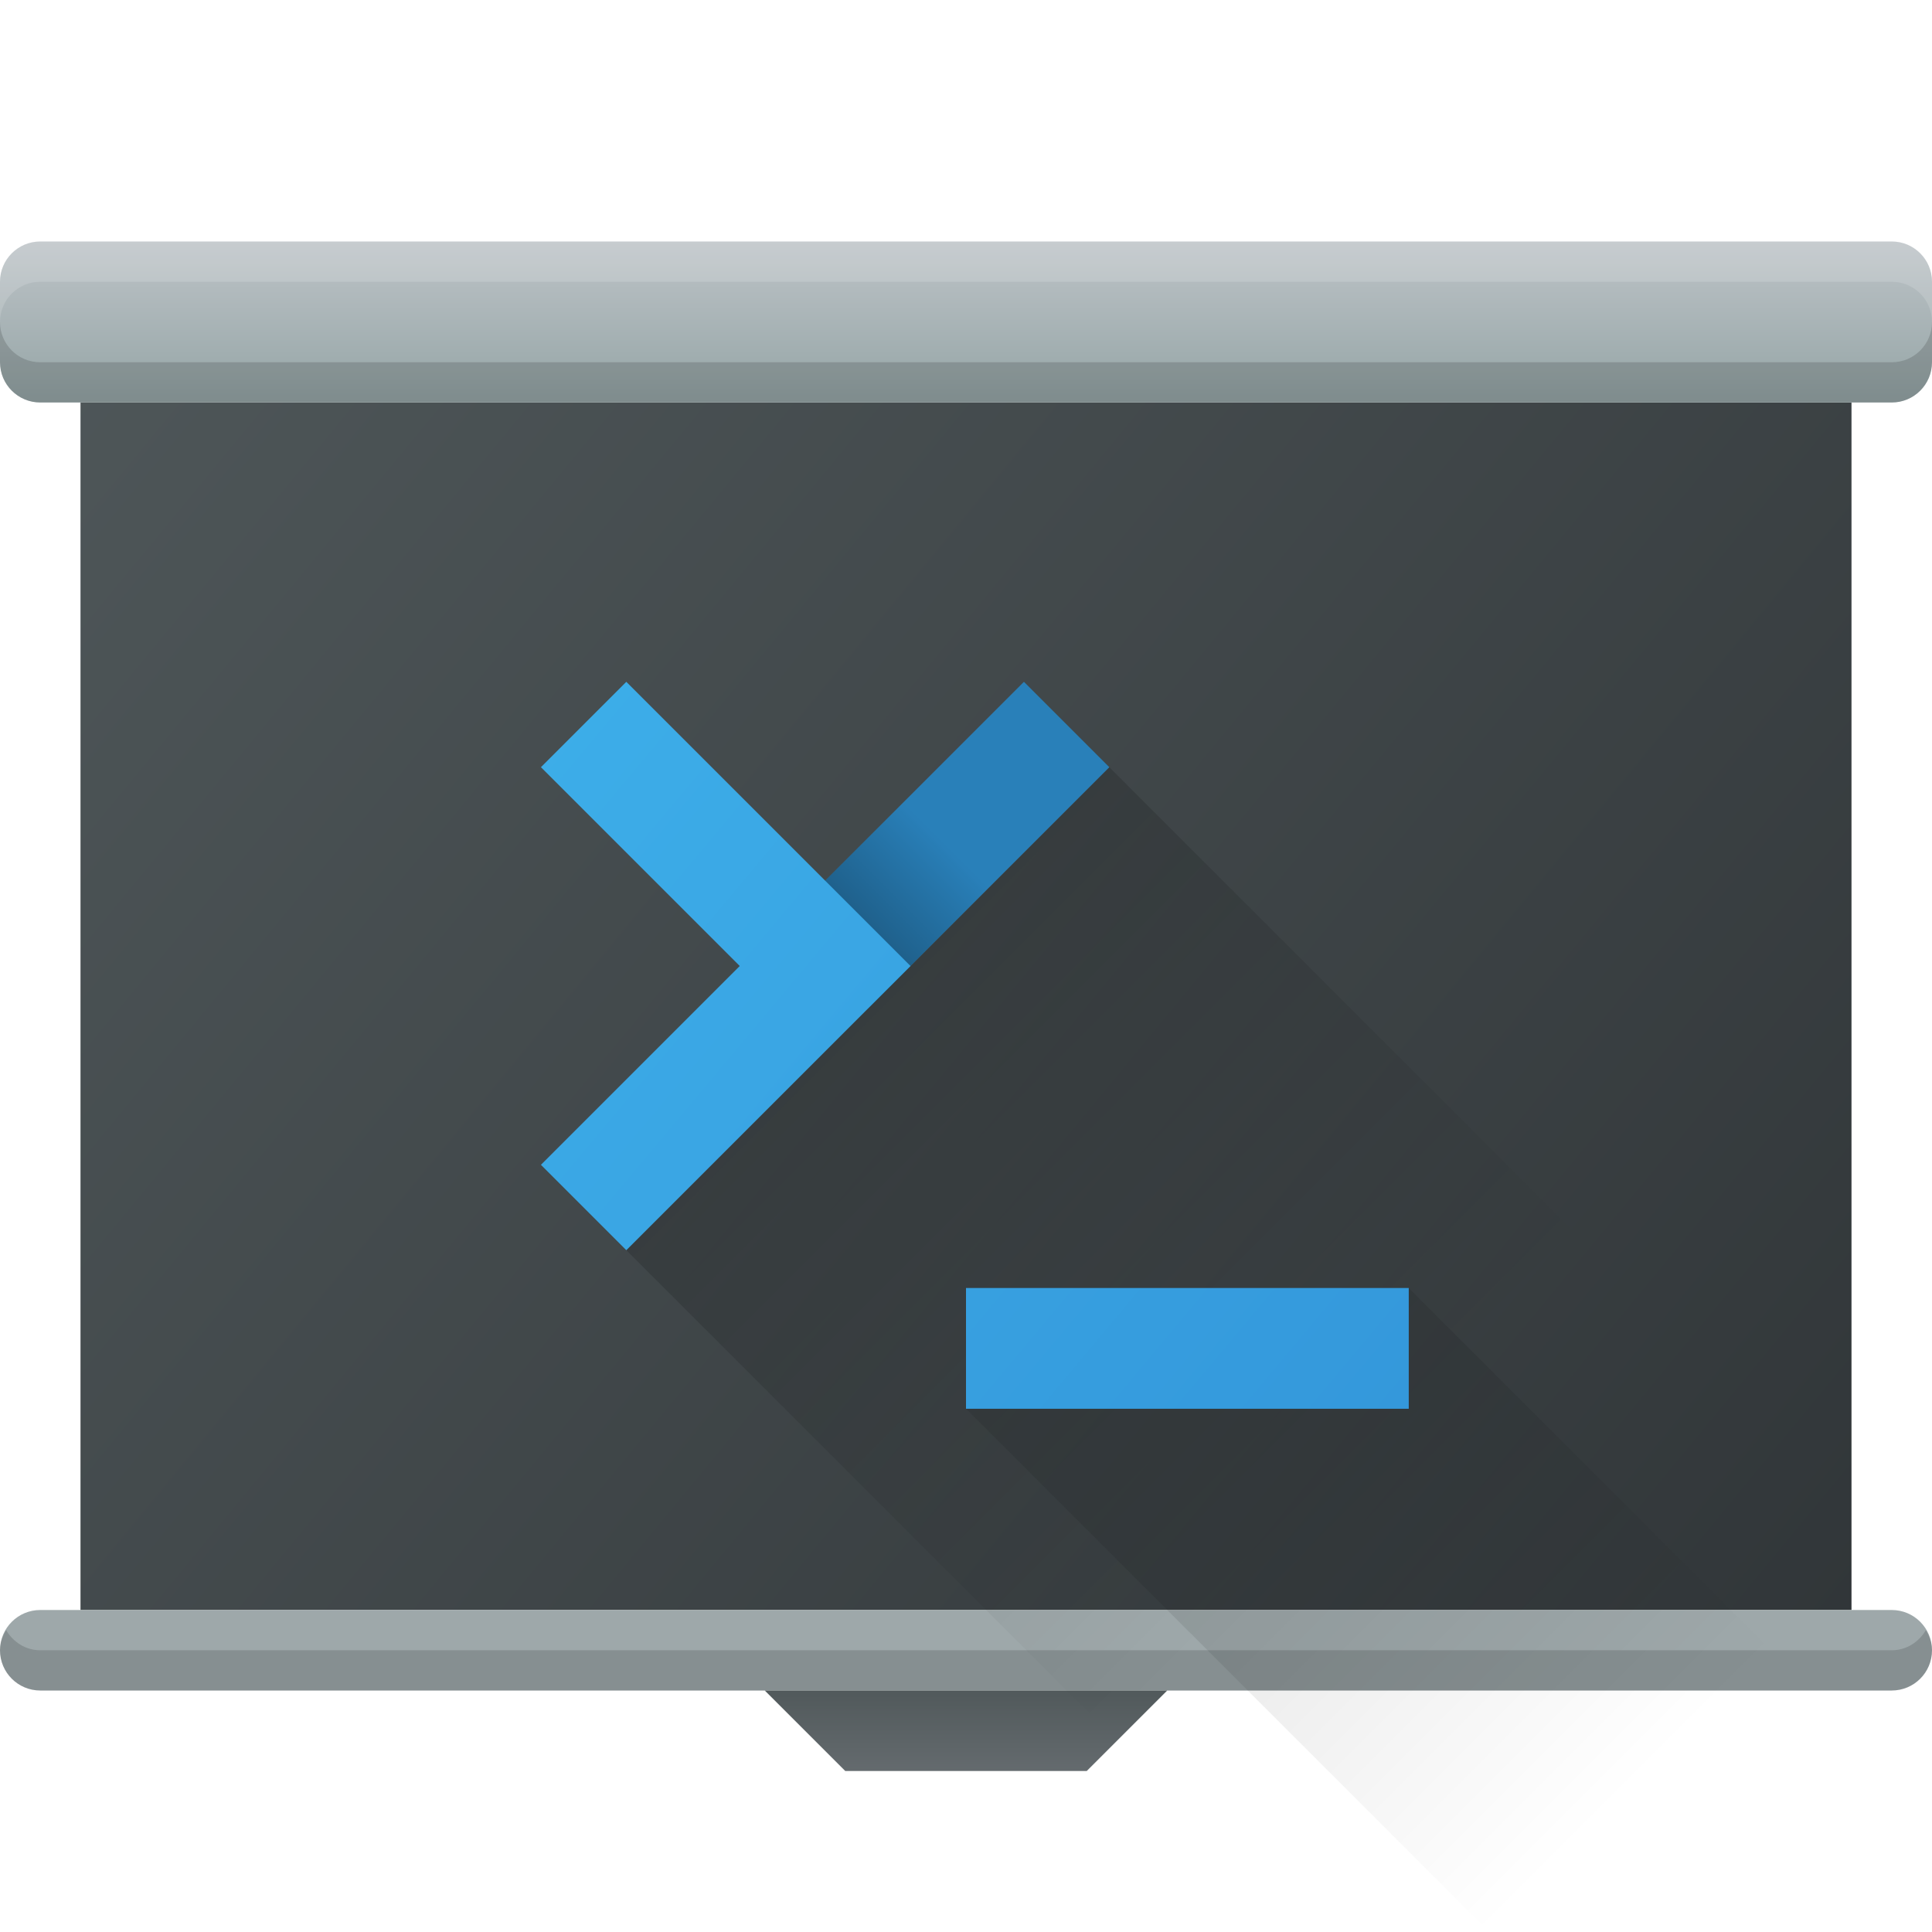
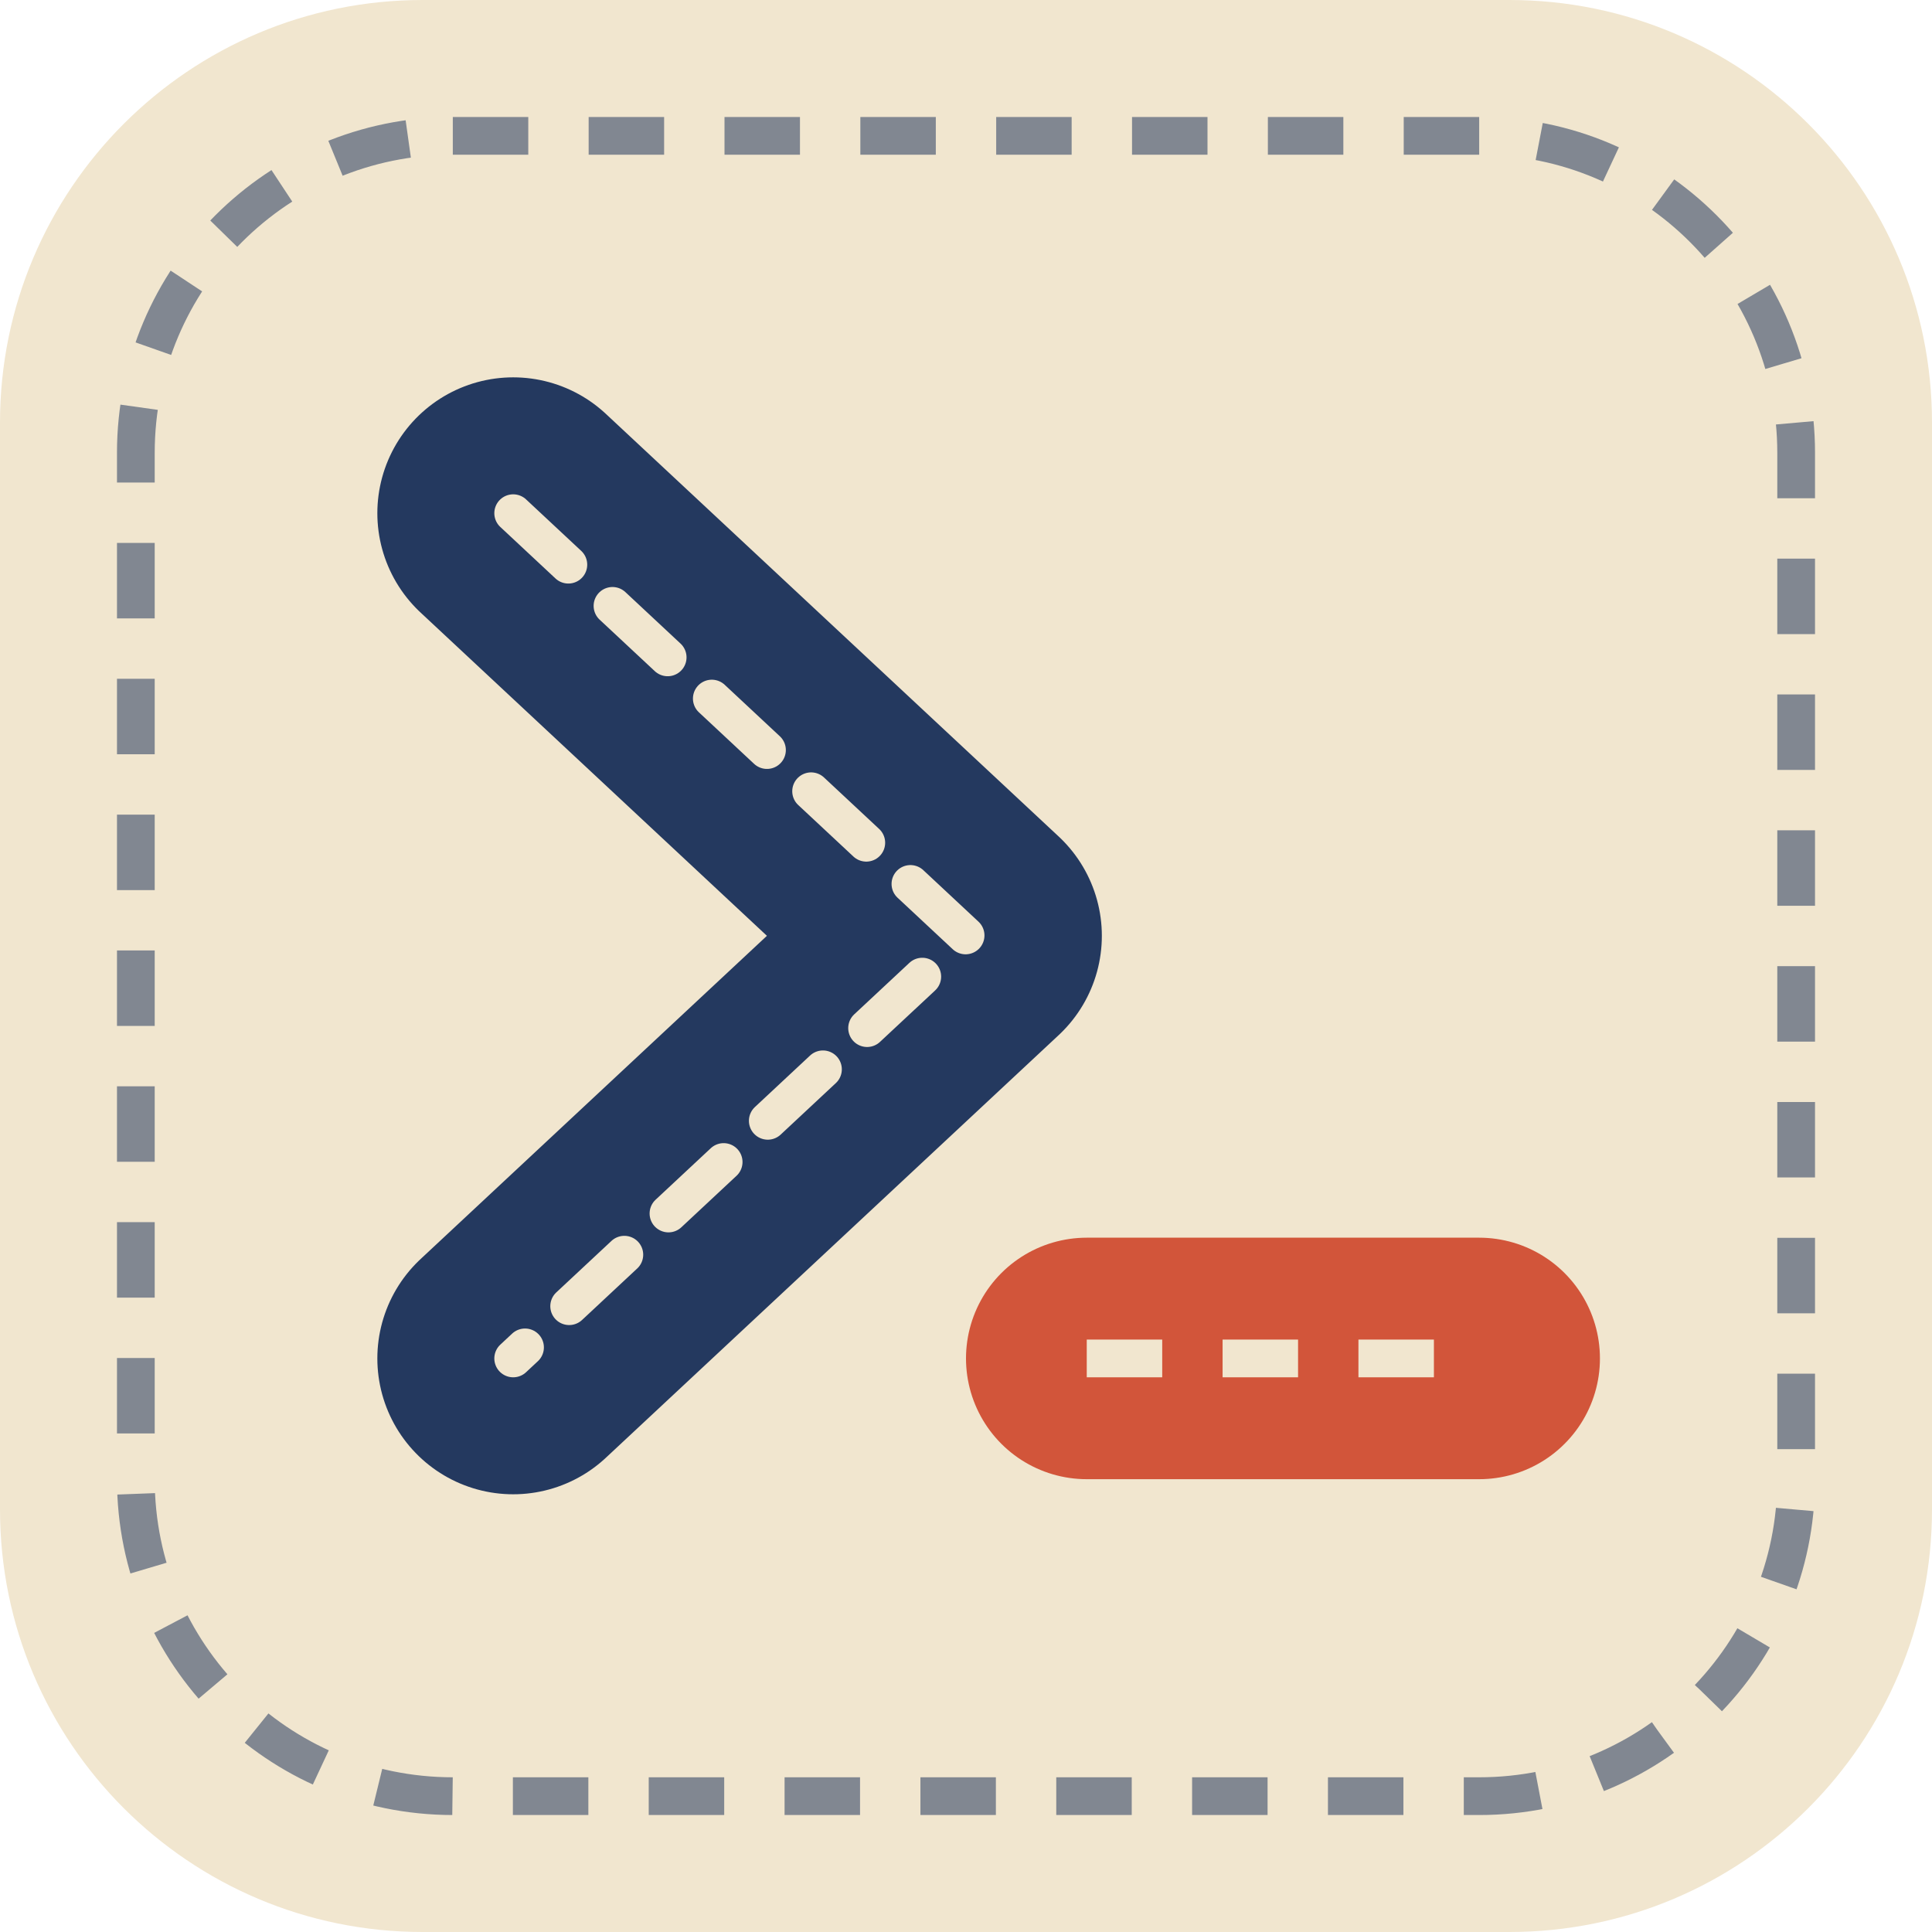
- <svg xmlns="http://www.w3.org/2000/svg" xmlns:xlink="http://www.w3.org/1999/xlink" version="1.1" viewBox="0 0 48 48">
-   <defs>
-     <linearGradient id="window-shadow">
-       <stop stop-opacity=".149" offset="0" />
-     </linearGradient>
-     <linearGradient id="linearGradient6580" x1="65.818" x2="-17.818" y1="1150.829" y2="1067.629" gradientTransform="matrix(.9565217 0 0 1.153846 1.04348 -1253.879)" gradientUnits="userSpaceOnUse">
-       <stop stop-color="#1e2124" offset="0" />
-       <stop stop-color="#606a6c" offset="1" />
-     </linearGradient>
-     <linearGradient id="linearGradient6572" x1="-56" x2="-56" y1="1124.862" y2="1118.862" gradientTransform="matrix(1 0 0 .6666609 80 -706.902)" gradientUnits="userSpaceOnUse" xlink:href="#window-shadow" />
-     <linearGradient id="linearGradient6568" x1="27" x2="27" y1="50" y2="54" gradientTransform="translate(-3,-8)" gradientUnits="userSpaceOnUse">
-       <stop stop-color="#51595b" offset="0" />
-       <stop stop-color="#777c81" offset="1" />
-     </linearGradient>
-     <linearGradient id="shadow">
-       <stop offset="0" />
-       <stop stop-opacity="0" offset="1" />
-     </linearGradient>
-     <linearGradient id="linearGradient14245" x1="111.561" x2="123.561" y1="45.061" y2="57.061" gradientTransform="translate(-96,-14)" gradientUnits="userSpaceOnUse" xlink:href="#shadow" />
-     <linearGradient id="linearGradient14247" x1="125.439" x2="133.561" y1="35" y2="35" gradientTransform="translate(-106,-14)" gradientUnits="userSpaceOnUse">
-       <stop stop-color="#2980b9" offset="0" />
-     </linearGradient>
-     <linearGradient id="linearGradient14249" x1="115.5" x2="119.5" y1="39" y2="35" gradientTransform="translate(-96,-14)" gradientUnits="userSpaceOnUse" xlink:href="#shadow" />
-     <linearGradient id="linearGradient14251" x1="111.561" x2="124.561" y1="45.061" y2="58.061" gradientTransform="translate(-87.56055,-10.06055)" gradientUnits="userSpaceOnUse" xlink:href="#shadow" />
-     <linearGradient id="linearGradient14253" x1="131" x2="109.439" y1="49" y2="30.939" gradientTransform="translate(-96,-14)" gradientUnits="userSpaceOnUse">
-       <stop stop-color="#3498db" offset="0" />
-       <stop stop-color="#3daee9" offset="1" />
-     </linearGradient>
-     <linearGradient id="linearGradient17639" x1="-36" x2="-36" y1="1115.362" y2="1108.362" gradientTransform="matrix(1 0 0 .5714261 60 -627.3471)" gradientUnits="userSpaceOnUse">
-       <stop stop-color="#95a5a6" offset="0" />
-       <stop stop-color="#bdc3c7" offset="1" />
-     </linearGradient>
-     <linearGradient id="linearGradient17619" x1="96" x2="144" y1="21" y2="21" gradientTransform="translate(-96,-13.99997)" gradientUnits="userSpaceOnUse">
-       <stop stop-color="#fff" stop-opacity=".149" offset="0" />
-     </linearGradient>
-     <linearGradient id="linearGradient20241" x1="-60" x2="-12" y1="1114.362" y2="1114.362" gradientTransform="translate(60,-1105.362)" gradientUnits="userSpaceOnUse" xlink:href="#window-shadow" />
-   </defs>
-   <g>
-     <rect x="2" y="10" width="44" height="30" fill="url(#linearGradient6580)" style="paint-order:markers stroke fill" />
-     <rect y="40" width="48" height="2" rx="1" ry="1" fill="#9ea8aa" style="paint-order:markers stroke fill" />
-     <path d="m0.152 40.5c-0.088 0.149-0.152 0.314-0.152 0.5 0 0.554 0.446 1 1 1h46c0.554 0 1-0.446 1-1 0-0.186-0.064-0.351-0.152-0.5-0.174 0.294-0.48 0.5-0.848 0.5h-46c-0.368 0-0.674-0.206-0.848-0.5z" fill="url(#linearGradient6572)" style="paint-order:markers stroke fill" />
-     <path d="m19 42h10l-2 2h-6z" fill="url(#linearGradient6568)" fill-rule="evenodd" style="paint-order:markers stroke fill" />
-     <path d="m 27.561,19.061 -12,12 12,12 2.25,-2.25 L 24,35 l 11,-3 1.811,1.811 2.75,-2.75 z" fill="url(#linearGradient14245)" opacity=".15" style="paint-order:markers stroke fill" />
-     <path d="m26.5 18-6 6" fill="#2980b9" stroke="url(#linearGradient14247)" stroke-width="3" />
-   </g>
-   <path d="m23.5 21-3 3" fill="none" opacity=".5" stroke="url(#linearGradient14249)" stroke-width="3" />
-   <path d="m24 35 11-3 13 13-11 3z" fill="url(#linearGradient14251)" opacity=".15" style="paint-order:markers stroke fill" />
-   <path d="m14.5 18 6 6-6 6m9.5 3.5h11" fill="none" stroke="url(#linearGradient14253)" stroke-width="3" />
-   <g>
-     <rect y="6" width="48" height="4" rx="1" ry="1" fill="url(#linearGradient17639)" style="paint-order:markers stroke fill" />
-     <path d="m0 8v1c0 0.554 0.446 1 1 1h46c0.554 0 1-0.446 1-1v-1c0 0.554-0.446 1-1 1h-46c-0.554 0-1-0.446-1-1z" fill="url(#linearGradient20241)" style="paint-order:markers stroke fill" />
-     <path d="m1 6c-0.554 0-1 0.446-1 1v1c0-0.554 0.446-1 1-1h46c0.554 0 1 0.446 1 1v-1c0-0.554-0.446-1-1-1z" fill="url(#linearGradient17619)" style="paint-order:markers stroke fill" />
-   </g>
+ <svg xmlns="http://www.w3.org/2000/svg" viewBox="0 0 128 128" width="128" height="128">
+   <defs />
+   <rect width="128" height="128" rx="28" fill="#F1E6CF" />
+   <rect x="9" y="9" width="110" height="110" rx="21" fill="none" stroke="#24395F" stroke-width="2.5" stroke-dasharray="5 4" opacity=".55" />
+   <path d="M34 34 L64 62 L34 90" fill="none" stroke="#24395F" stroke-width="18" stroke-linecap="round" stroke-linejoin="round" />
+   <path d="M34 34 L64 62 L34 90" fill="none" stroke="#F1E6CF" stroke-width="2.5" stroke-dasharray="5 4" stroke-linecap="round" stroke-linejoin="round" />
+   <path d="M72 90 L98 90" stroke="#D2553A" stroke-width="16" stroke-linecap="round" />
+   <path d="M72 90 L98 90" stroke="#F1E6CF" stroke-width="2.5" stroke-dasharray="5 4" />
</svg>
